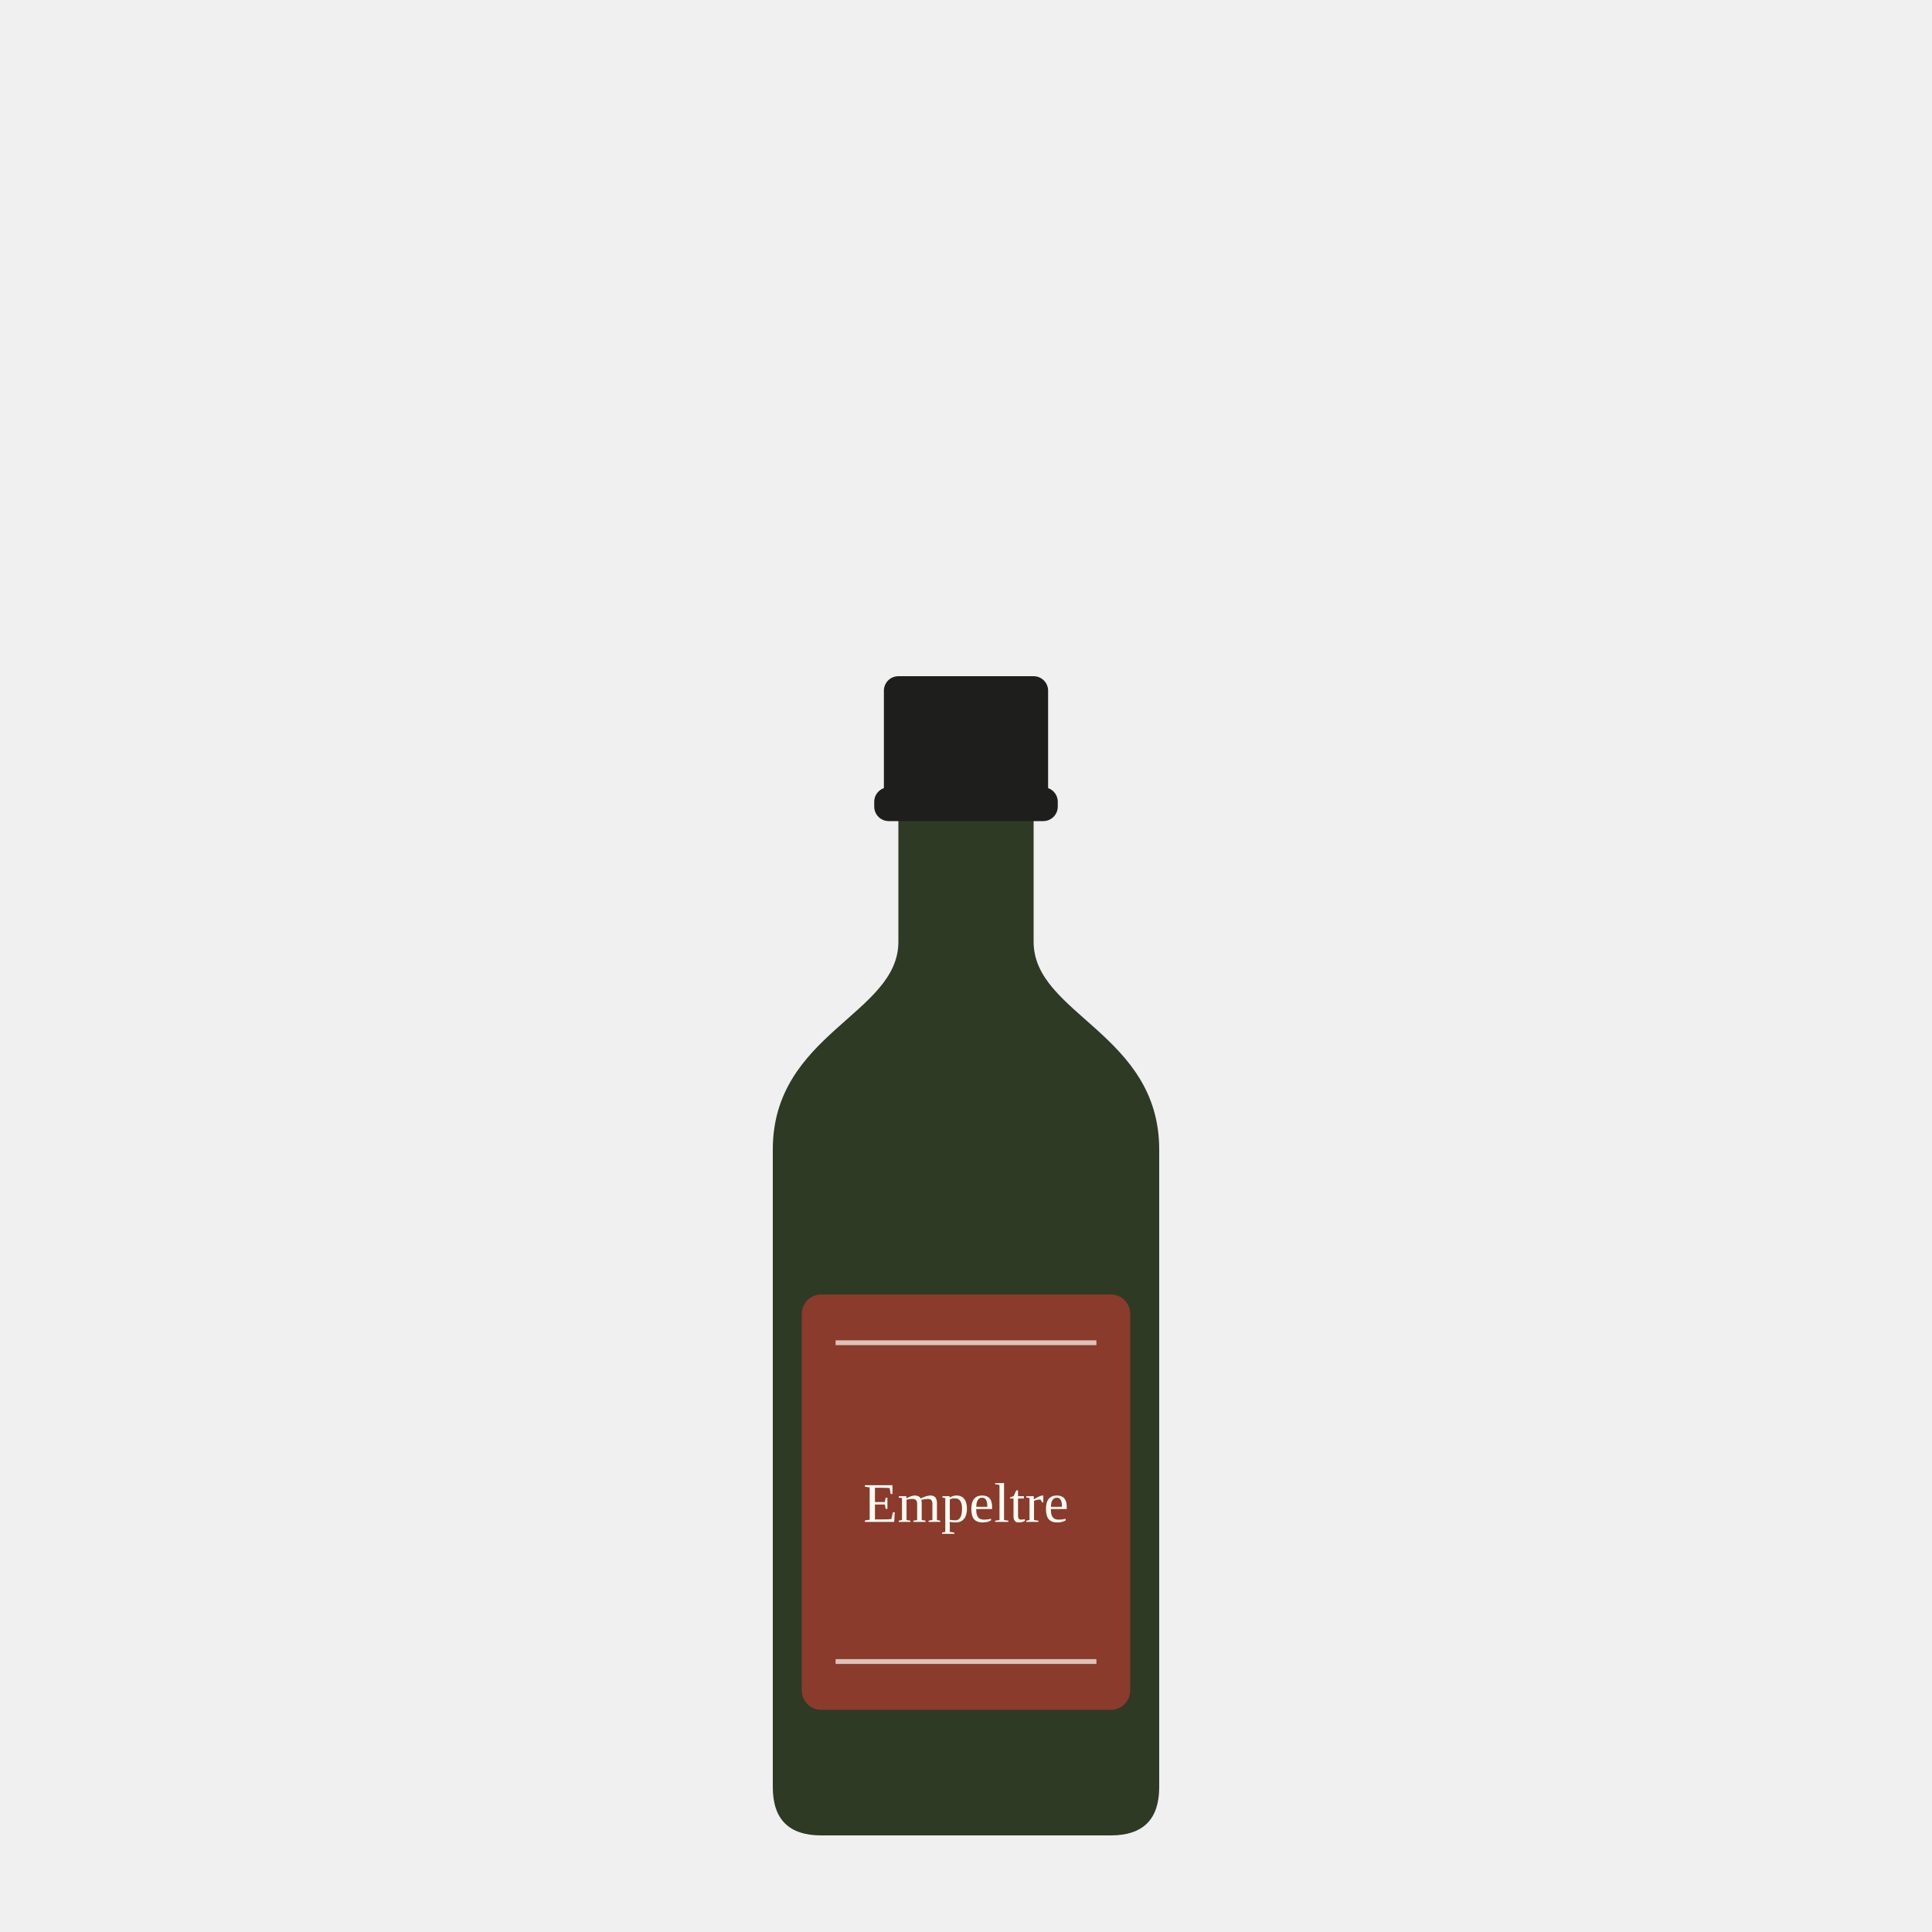
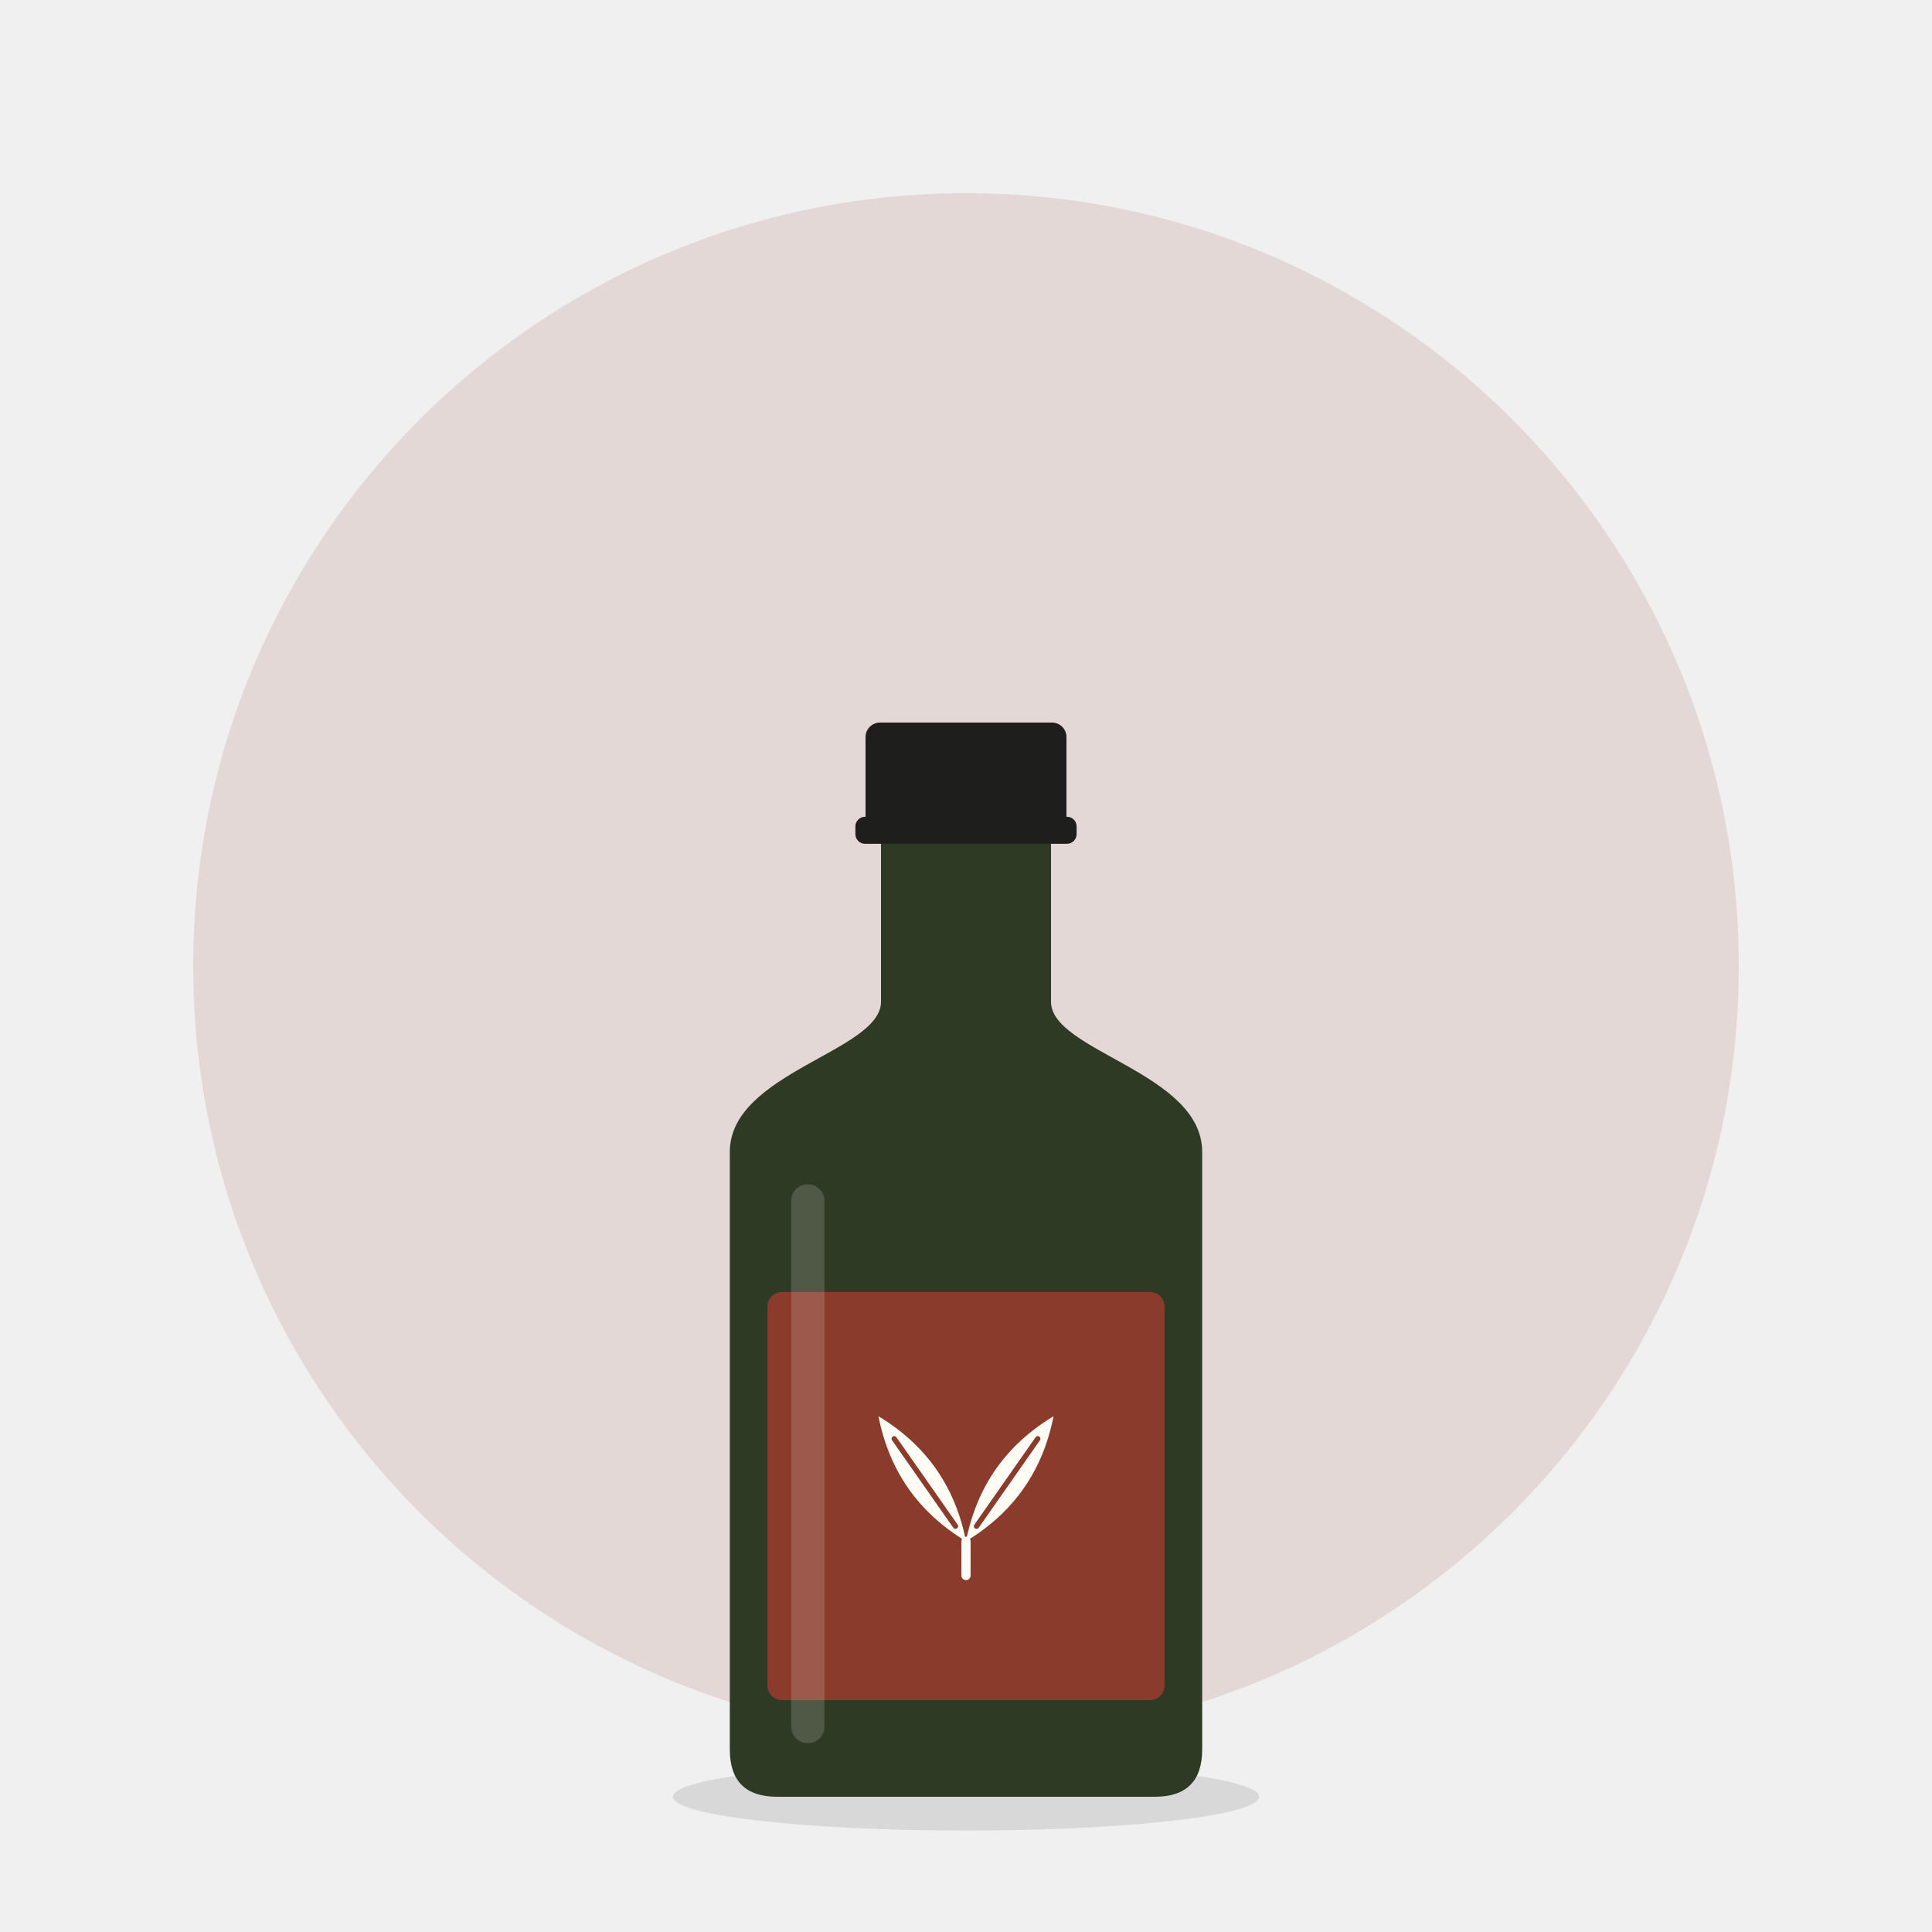
<svg xmlns="http://www.w3.org/2000/svg" viewBox="0 0 400 400" width="400" height="400" role="img">
-   <path d="M186 167 L186 195 C186 210 160 214 160 238 L160 370 Q160 380 170 380 L230 380 Q240 380 240 370 L240 238 C240 214 214 210 214 195 L214 167 Z" fill="#2E3A24" />
-   <rect x="181" y="163" width="38" height="7" rx="3" fill="#1E1E1C" />
-   <rect x="183" y="140" width="34" height="26" rx="3" fill="#1E1E1C" />
-   <rect x="166" y="268" width="68" height="86" rx="4" fill="#8A3B2B" />
-   <line x1="173" y1="278" x2="227" y2="278" stroke="#FFFDF5" stroke-width="1" stroke-opacity="0.7" />
-   <line x1="173" y1="344" x2="227" y2="344" stroke="#FFFDF5" stroke-width="1" stroke-opacity="0.7" />
-   <text x="200" y="315.1" text-anchor="middle" font-family="Georgia, 'Times New Roman', serif" font-size="11.6" fill="#FFFDF5">Empeltre</text>
+   <circle cx="200" cy="200" r="160" fill="#8A3B2B" fill-opacity="0.13" />
+   <ellipse cx="200" cy="372" rx="60.7" ry="7" fill="#000000" fill-opacity="0.1" />
+   <path d="M182.4 171.8 L182.4 207.4 C182.4 217.7 151.1 222 151.1 238.5 L151.1 362.2 Q151.1 372 160.9 372 L239.1 372 Q248.9 372 248.9 362.2 L248.9 238.5 C248.9 222 217.6 217.7 217.6 207.4 L217.6 171.8 Z" fill="#2E3A24" />
+   <rect x="179.2" y="149.6" width="41.6" height="22.2" rx="3" fill="#1E1E1C" />
+   <rect x="177.1" y="169.1" width="45.8" height="5.6" rx="2" fill="#1E1E1C" />
+   <rect x="158.9" y="267.5" width="82.2" height="84.5" rx="3" fill="#8A3B2B" />
+   <g transform="translate(200 319.1)">
+     <g transform="rotate(-55)">
+       <path d="M0 0 Q15.8 -7 31.6 0 Q15.8 7 0 0 Z" fill="#FFFDF5" />
+       <line x1="3.8" y1="0" x2="25.9" y2="0" stroke="#8A3B2B" stroke-width="1.1" stroke-linecap="round" />
+     </g>
+     <g transform="rotate(-125)">
+       <path d="M0 0 Q15.8 -7 31.6 0 Q15.8 7 0 0 Z" fill="#FFFDF5" />
+       <line x1="3.8" y1="0" x2="25.9" y2="0" stroke="#8A3B2B" stroke-width="1.1" stroke-linecap="round" />
+     </g>
+     <line x1="0" y1="0" x2="0" y2="7.1" stroke="#FFFDF5" stroke-width="1.9" stroke-linecap="round" />
+   </g>
+   <rect x="163.8" y="245.2" width="6.9" height="115.7" rx="3.4" fill="#FFFFFF" fill-opacity="0.16" />
</svg>
